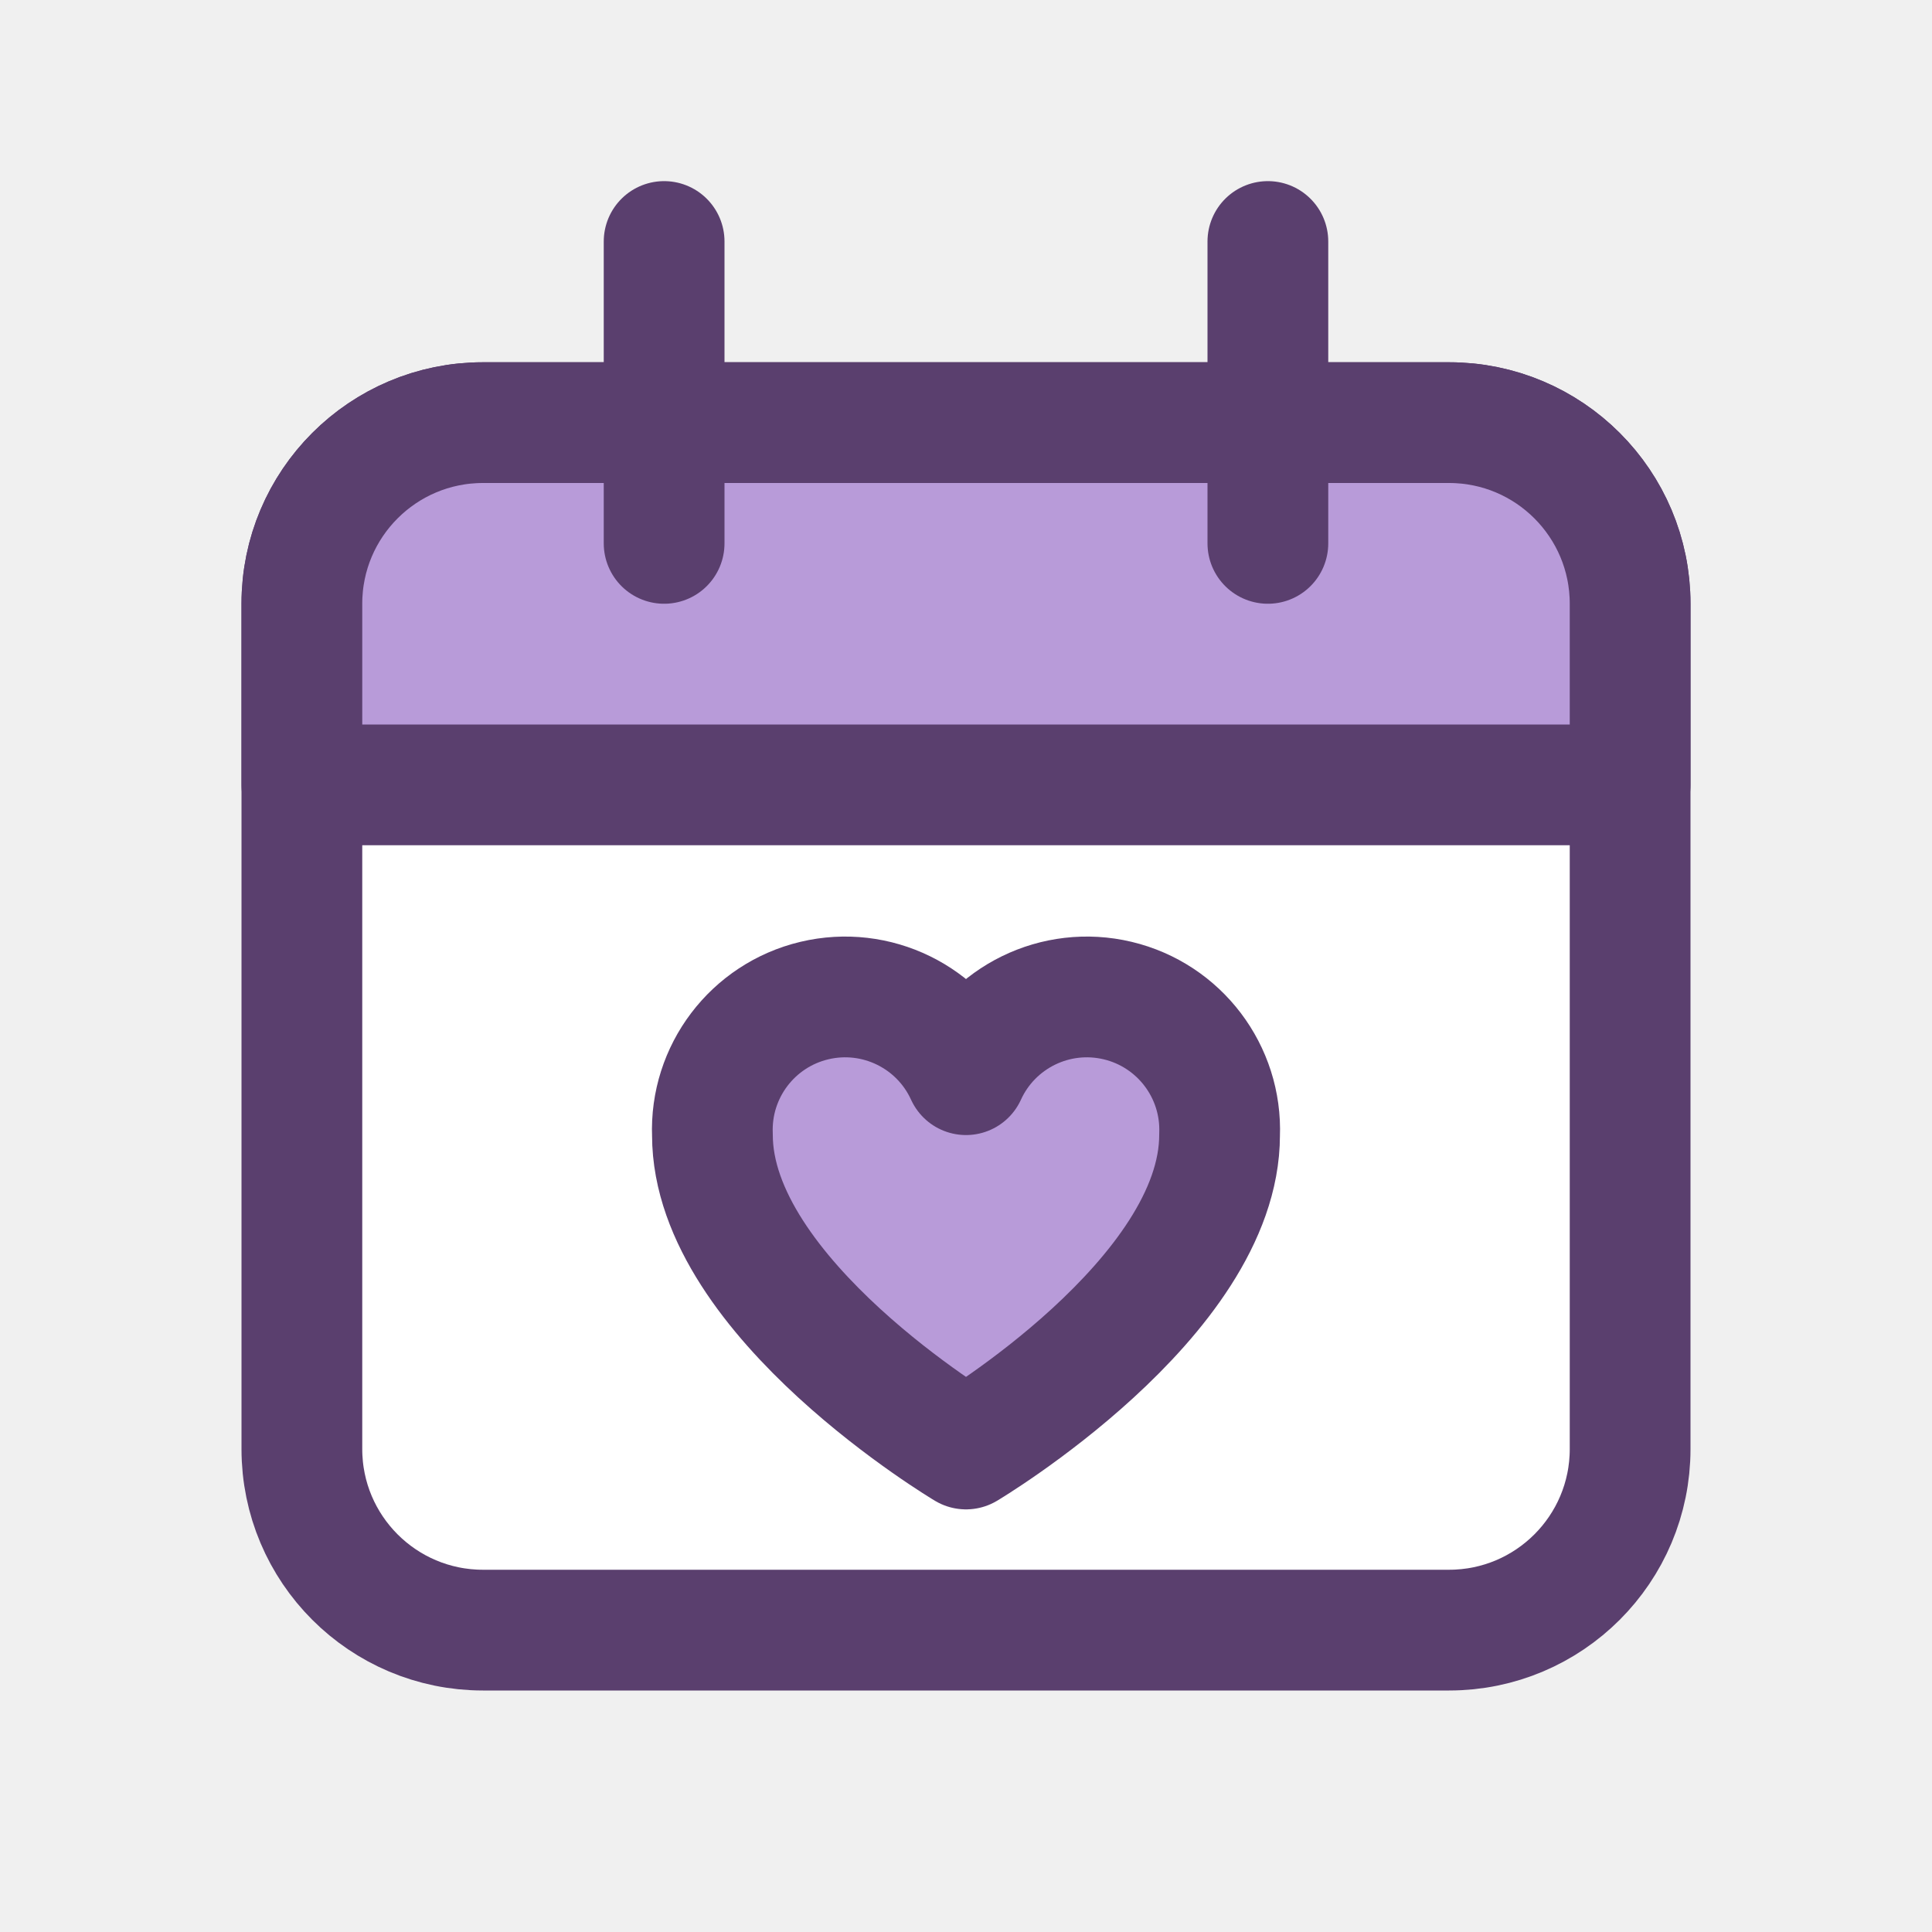
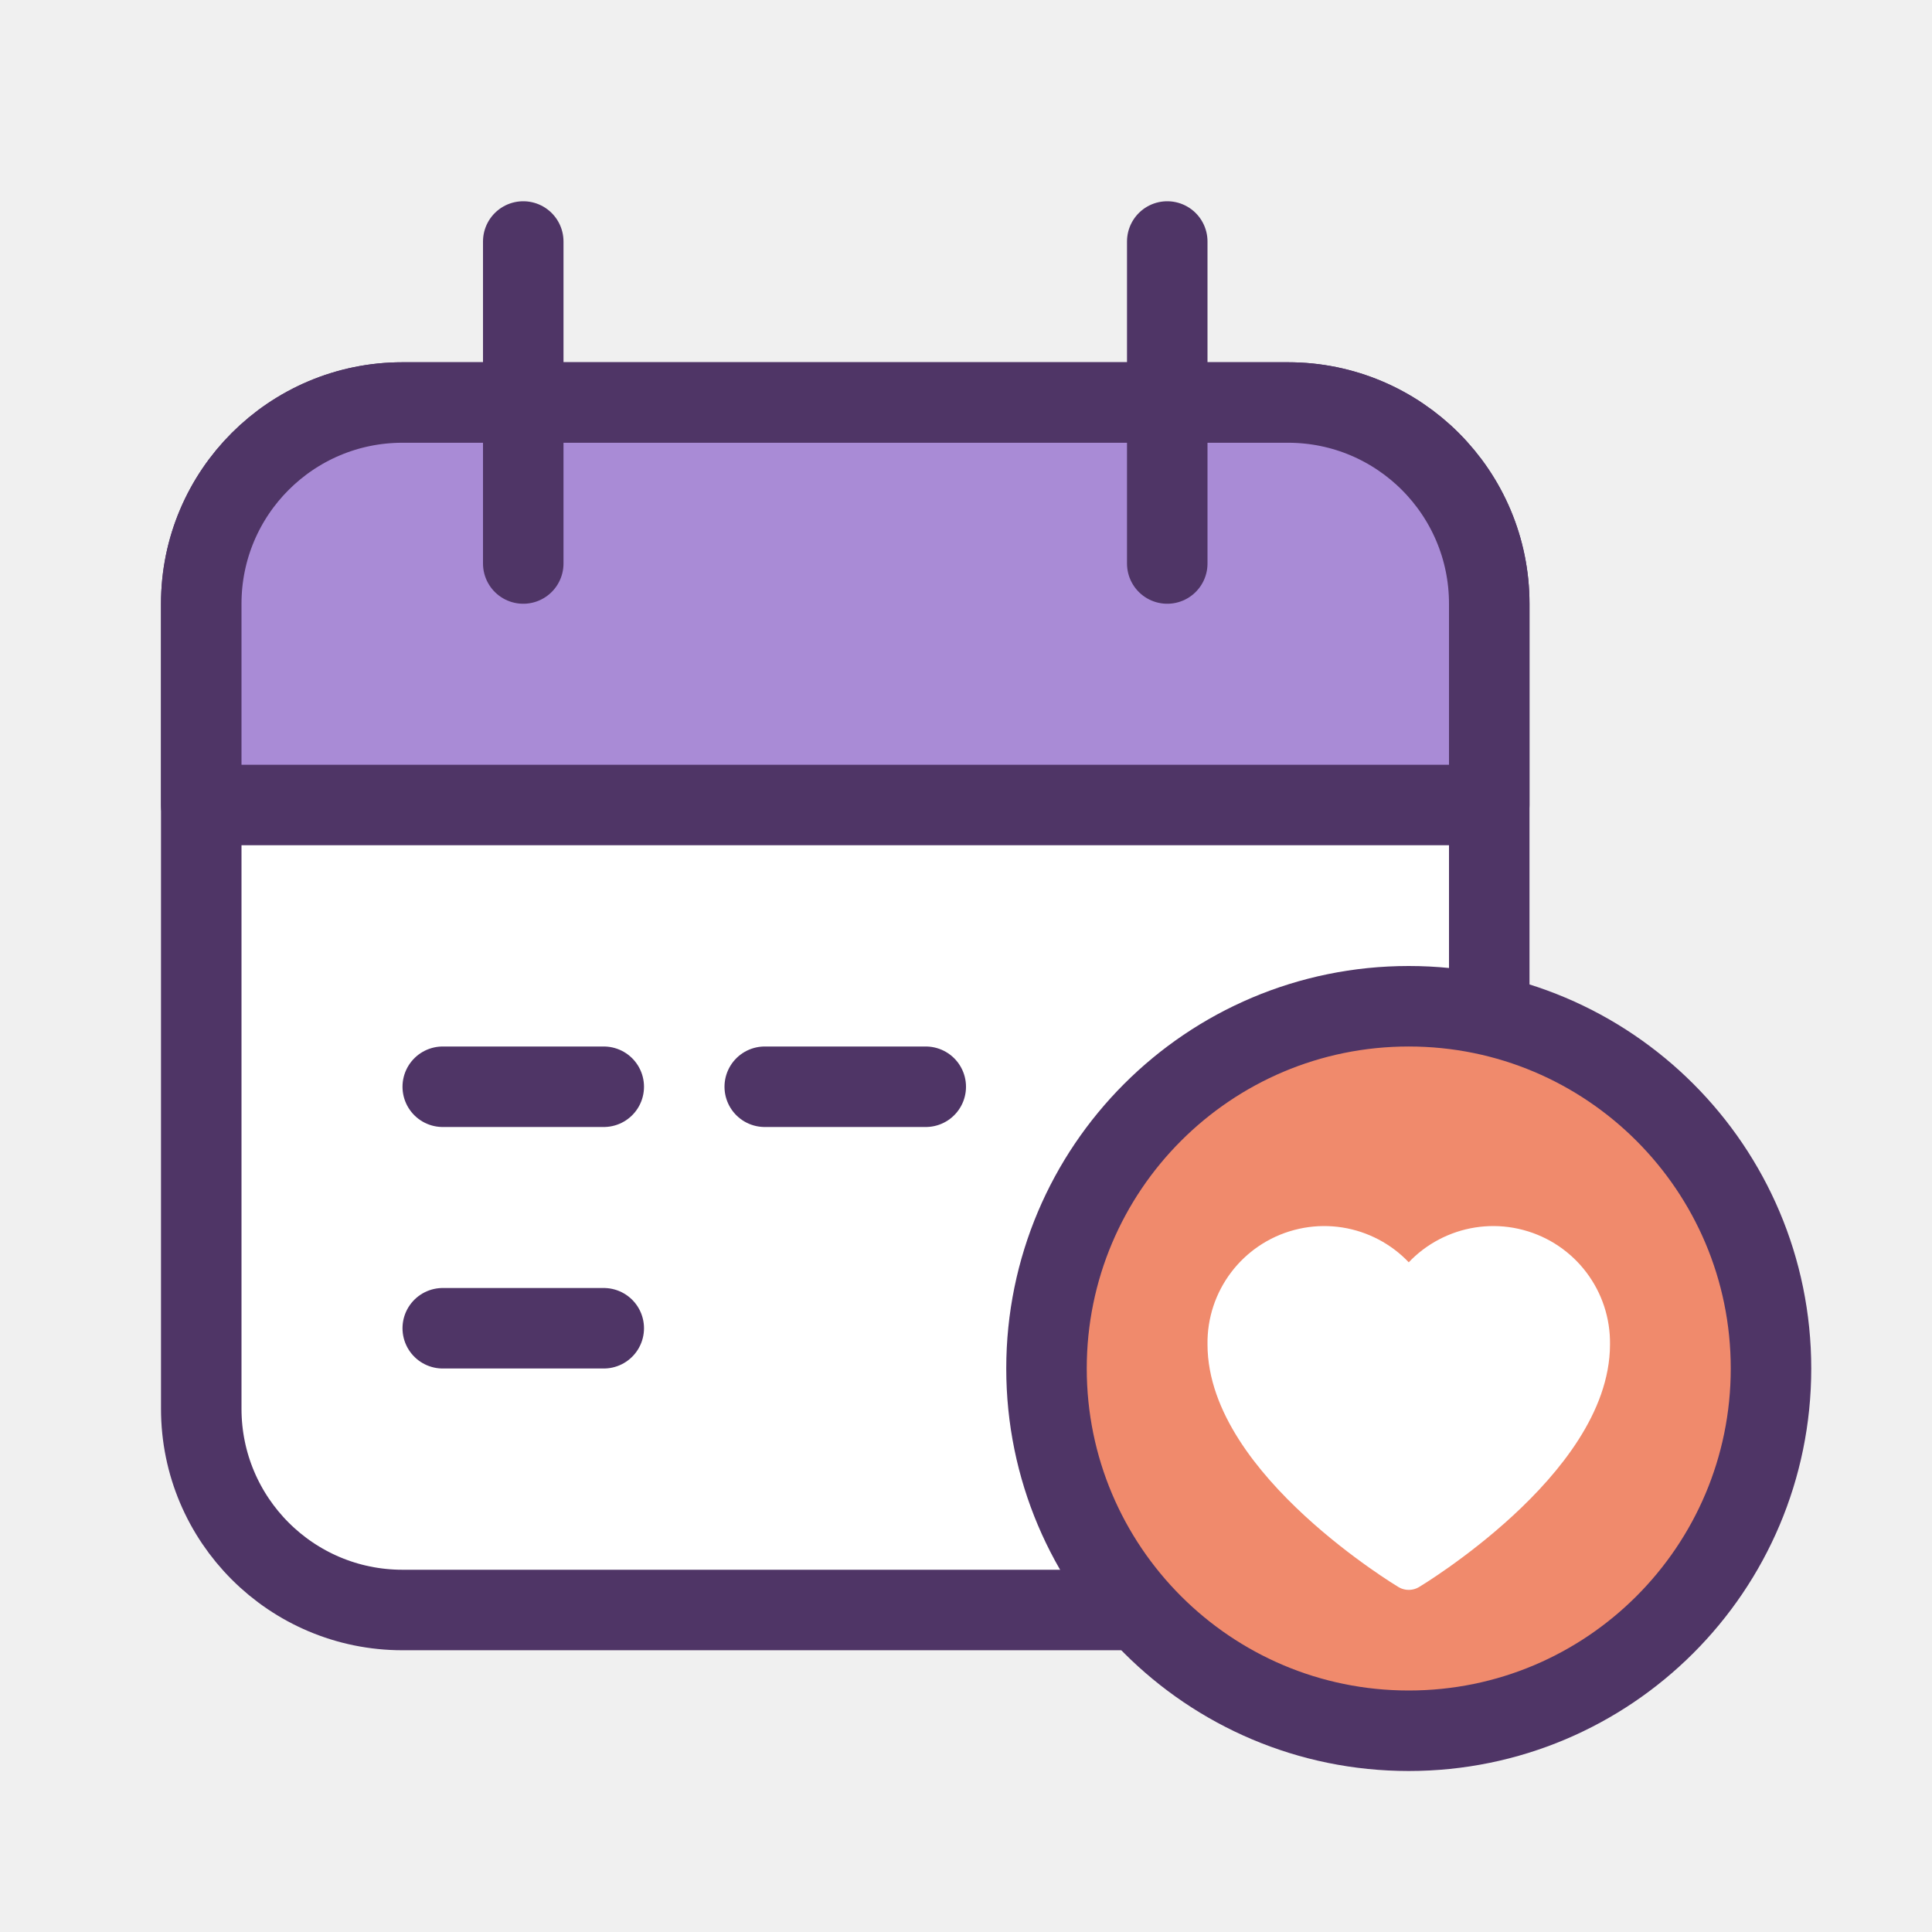
- <svg xmlns="http://www.w3.org/2000/svg" viewBox="0 0 32 32" width="32" height="32" fill="none" stroke="#5a3f6e" stroke-width="2" stroke-linecap="round" stroke-linejoin="round">
-   <rect x="5" y="7" width="22" height="20" rx="3" fill="#fff" />
-   <path d="M5 13v-3a3 3 0 0 1 3-3h16a3 3 0 0 1 3 3v3z" fill="#b89bd9" />
-   <path d="M11 4v5M21 4v5" fill="none" />
-   <path d="M16 24s-4.2-2.5-4.2-5.2a2.2 2.2 0 0 1 4.2-1 2.2 2.2 0 0 1 4.2 1c0 2.7-4.2 5.2-4.2 5.2z" fill="#b89bd9" />
+ <svg xmlns="http://www.w3.org/2000/svg" viewBox="0 0 48 48" width="48" height="48" fill="none" stroke="#4f3566" stroke-width="2" stroke-linecap="round" stroke-linejoin="round">
+   <rect x="5" y="10" width="32" height="30" rx="5" fill="#ffffff" />
+   <path d="M5 20v-5a5 5 0 0 1 5-5h22a5 5 0 0 1 5 5v5z" fill="#a98bd6" />
+   <path d="M13 6v8M29 6v8M11 27h4M19 27h4M11 33h4" />
+   <circle cx="35" cy="34" r="9" fill="#f08a6c" />
+   <path d="M35 39s-4.5-2.7-4.5-5.6a2.4 2.4 0 0 1 4.5-1.2 2.4 2.4 0 0 1 4.5 1.2c0 2.9-4.5 5.6-4.5 5.6z" fill="#ffffff" stroke="#ffffff" stroke-width="1" />
</svg>
